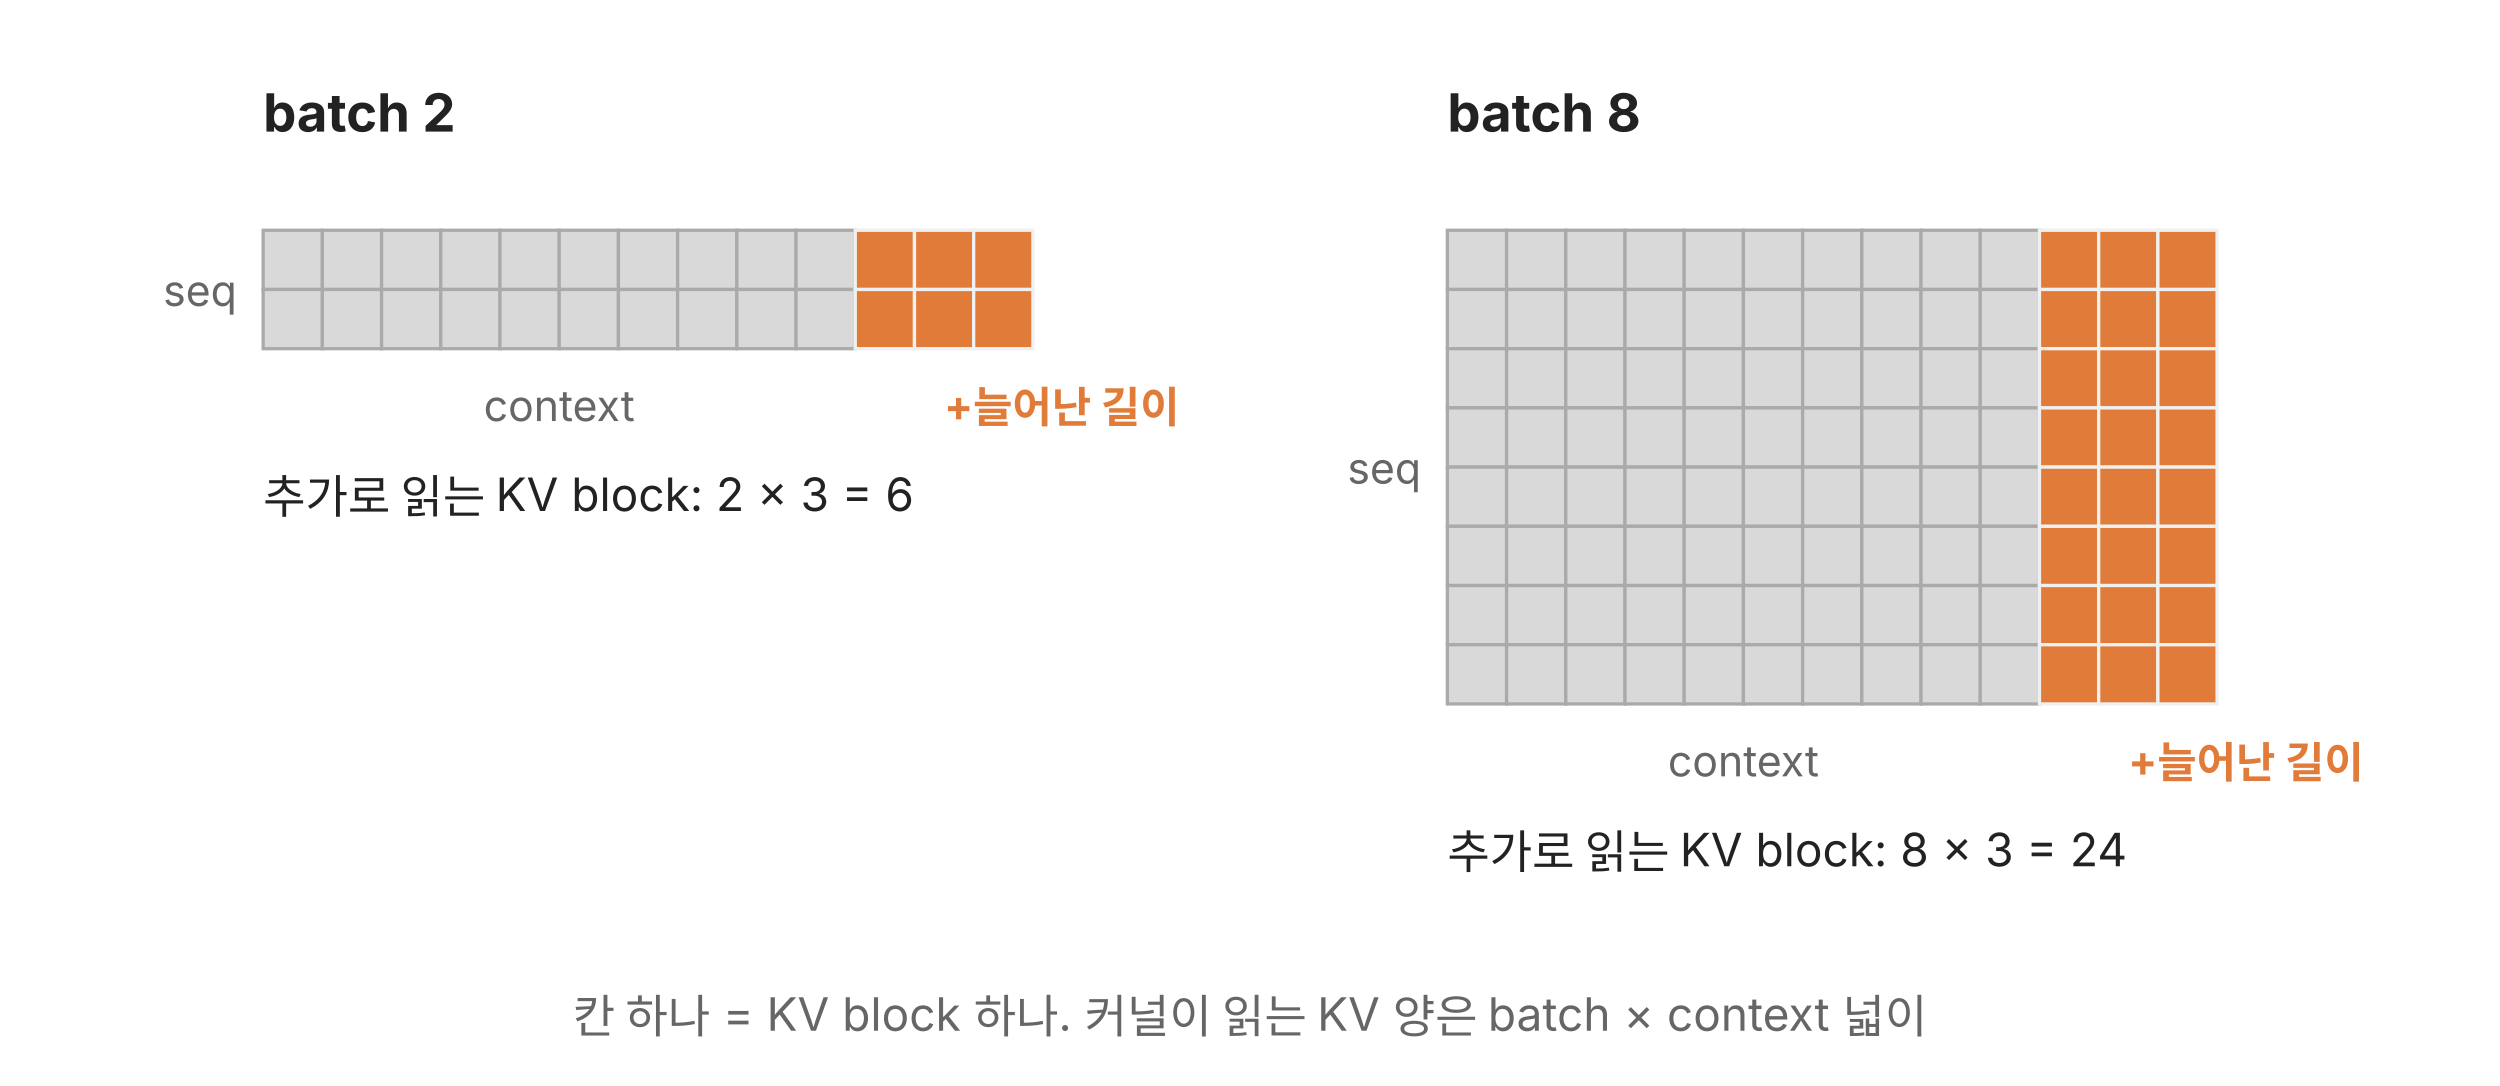
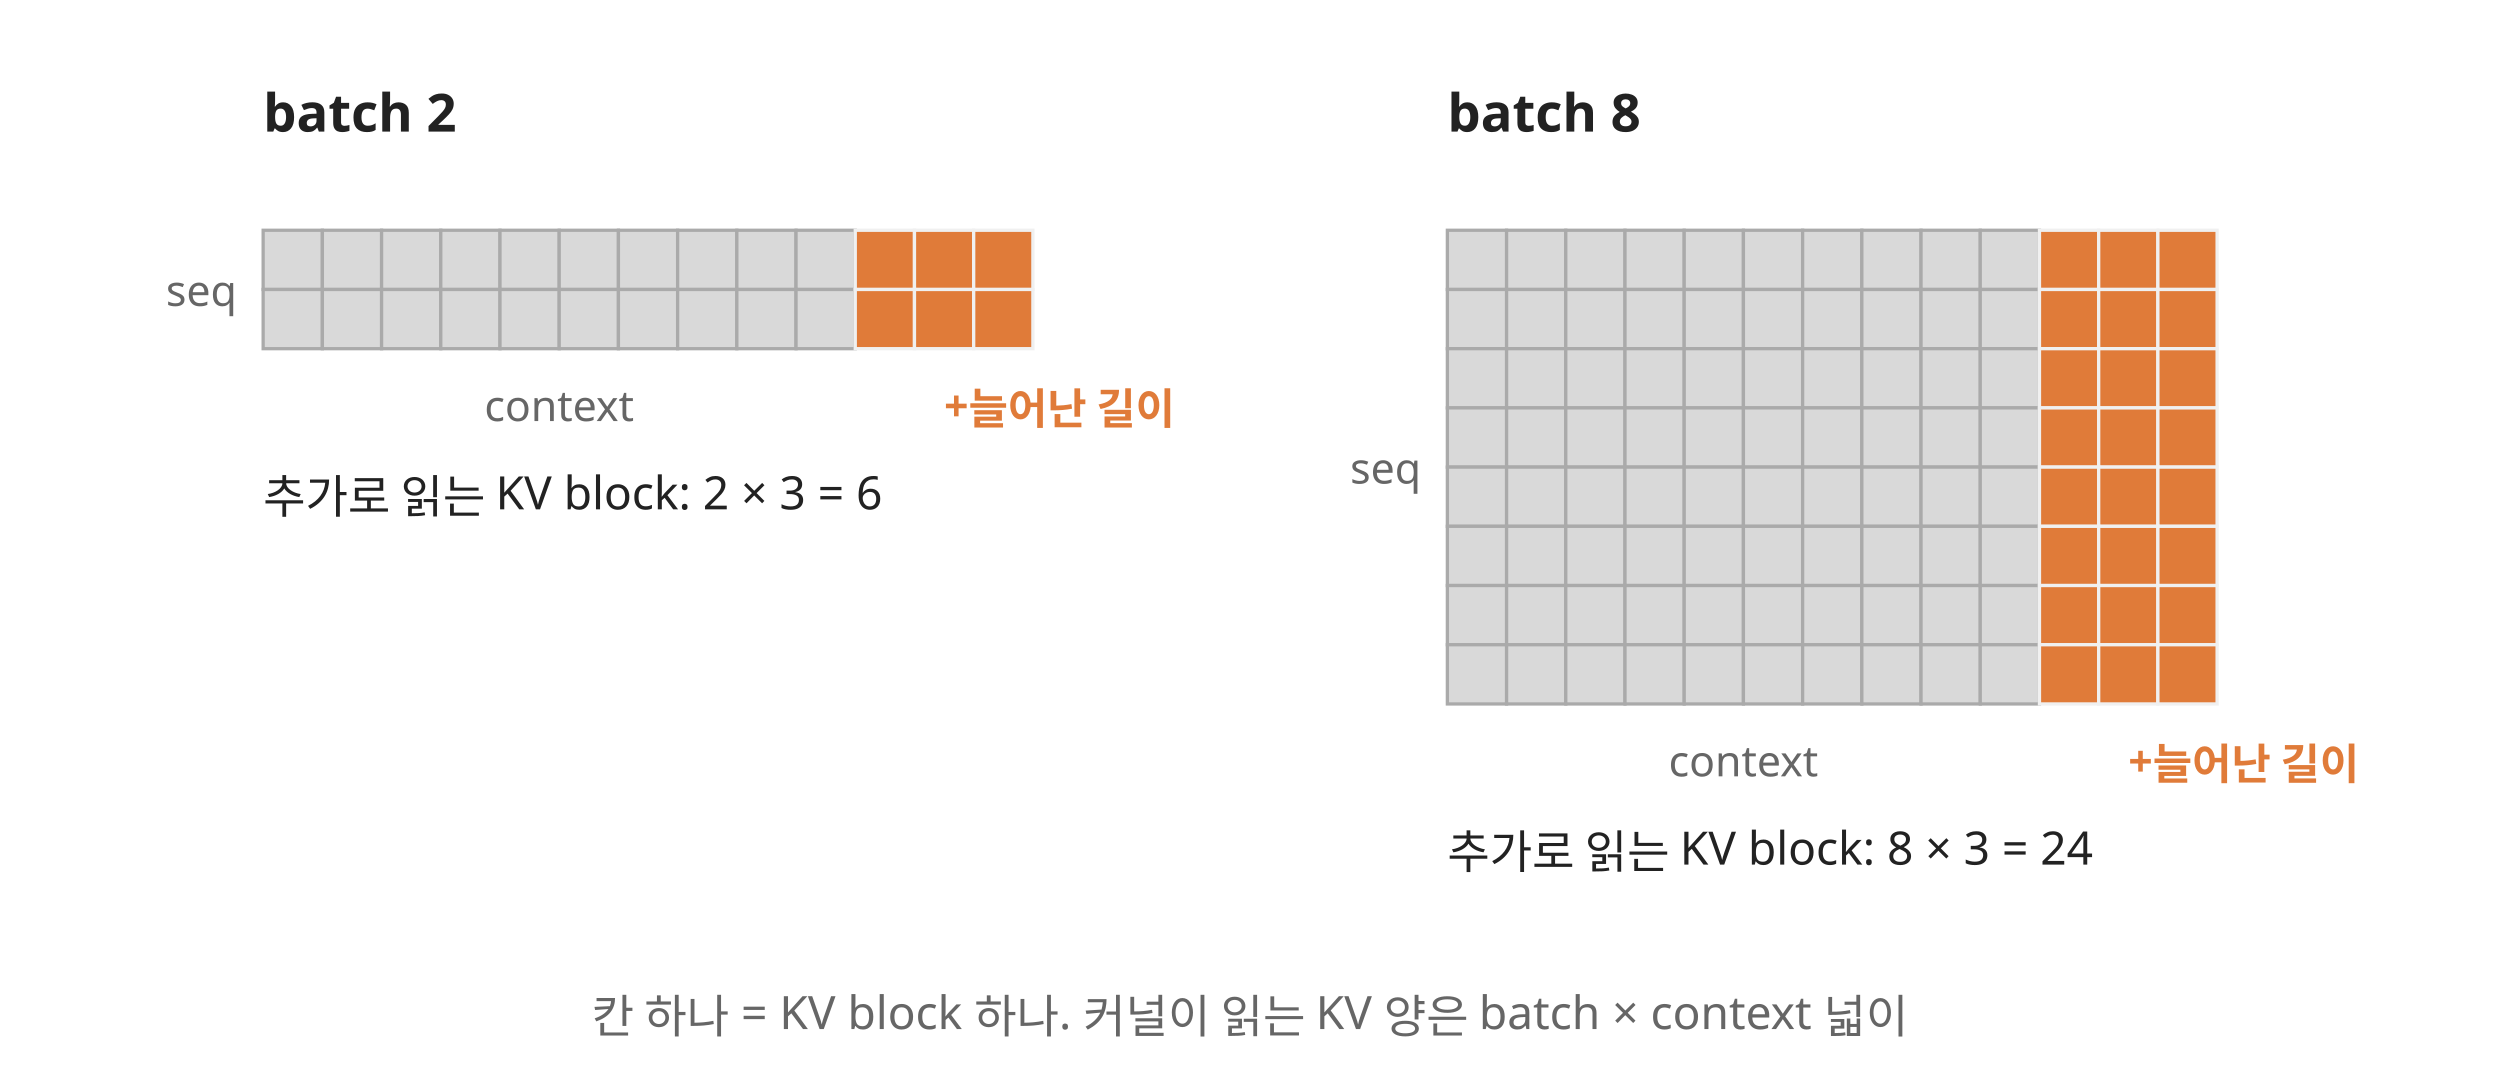
<svg xmlns="http://www.w3.org/2000/svg" viewBox="0 0 760 330" role="img" aria-label="context가 같은 길이만큼 늘 때 batch 2는 KV block 6개, batch 8은 24개를 더 읽는다">
  <defs>
    <pattern id="hatch" width="6" height="6" patternUnits="userSpaceOnUse" patternTransform="rotate(45)">
      <line x1="0" y1="0" x2="0" y2="6" stroke="#bbb" stroke-width="2" />
    </pattern>
  </defs>
-   <style>text{font-family:Pretendard,'Noto Sans KR',Inter,Helvetica,Arial,sans-serif;fill:#222} .sub{fill:#666}</style>
+   <style>text{font-family: 'Pretendard', 'Apple SD Gothic Neo', 'Noto Sans KR', 'Segoe UI', system-ui, -apple-system, sans-serif;fill:#222} .sub{fill:#666}</style>
  <text x="80" y="40" font-size="16" text-anchor="start" font-weight="bold">batch 2</text>
  <rect x="80" y="70" width="18" height="18" fill="#d9d9d9" stroke="#aaa" stroke-width="1" />
  <rect x="98" y="70" width="18" height="18" fill="#d9d9d9" stroke="#aaa" stroke-width="1" />
  <rect x="116" y="70" width="18" height="18" fill="#d9d9d9" stroke="#aaa" stroke-width="1" />
  <rect x="134" y="70" width="18" height="18" fill="#d9d9d9" stroke="#aaa" stroke-width="1" />
  <rect x="152" y="70" width="18" height="18" fill="#d9d9d9" stroke="#aaa" stroke-width="1" />
  <rect x="170" y="70" width="18" height="18" fill="#d9d9d9" stroke="#aaa" stroke-width="1" />
  <rect x="188" y="70" width="18" height="18" fill="#d9d9d9" stroke="#aaa" stroke-width="1" />
  <rect x="206" y="70" width="18" height="18" fill="#d9d9d9" stroke="#aaa" stroke-width="1" />
  <rect x="224" y="70" width="18" height="18" fill="#d9d9d9" stroke="#aaa" stroke-width="1" />
  <rect x="242" y="70" width="18" height="18" fill="#d9d9d9" stroke="#aaa" stroke-width="1" />
  <rect x="80" y="88" width="18" height="18" fill="#d9d9d9" stroke="#aaa" stroke-width="1" />
  <rect x="98" y="88" width="18" height="18" fill="#d9d9d9" stroke="#aaa" stroke-width="1" />
  <rect x="116" y="88" width="18" height="18" fill="#d9d9d9" stroke="#aaa" stroke-width="1" />
  <rect x="134" y="88" width="18" height="18" fill="#d9d9d9" stroke="#aaa" stroke-width="1" />
  <rect x="152" y="88" width="18" height="18" fill="#d9d9d9" stroke="#aaa" stroke-width="1" />
  <rect x="170" y="88" width="18" height="18" fill="#d9d9d9" stroke="#aaa" stroke-width="1" />
  <rect x="188" y="88" width="18" height="18" fill="#d9d9d9" stroke="#aaa" stroke-width="1" />
  <rect x="206" y="88" width="18" height="18" fill="#d9d9d9" stroke="#aaa" stroke-width="1" />
  <rect x="224" y="88" width="18" height="18" fill="#d9d9d9" stroke="#aaa" stroke-width="1" />
  <rect x="242" y="88" width="18" height="18" fill="#d9d9d9" stroke="#aaa" stroke-width="1" />
  <rect x="260" y="70" width="18" height="18" fill="#e07b39" stroke="#f0f0f0" stroke-width="1" />
  <rect x="278" y="70" width="18" height="18" fill="#e07b39" stroke="#f0f0f0" stroke-width="1" />
  <rect x="296" y="70" width="18" height="18" fill="#e07b39" stroke="#f0f0f0" stroke-width="1" />
  <rect x="260" y="88" width="18" height="18" fill="#e07b39" stroke="#f0f0f0" stroke-width="1" />
  <rect x="278" y="88" width="18" height="18" fill="#e07b39" stroke="#f0f0f0" stroke-width="1" />
  <rect x="296" y="88" width="18" height="18" fill="#e07b39" stroke="#f0f0f0" stroke-width="1" />
  <text class="sub" x="72" y="93.0" font-size="13" text-anchor="end">seq</text>
  <text class="sub" x="170.0" y="128" font-size="13" text-anchor="middle">context</text>
  <text x="287.0" y="128" font-size="13" text-anchor="start" font-weight="bold" style="fill:#e07b39">+늘어난 길이</text>
  <text x="80" y="156" font-size="14" text-anchor="start">추가로 읽는 KV block: 2 × 3 = 6</text>
  <text x="440" y="40" font-size="16" text-anchor="start" font-weight="bold">batch 8</text>
  <rect x="440" y="70" width="18" height="18" fill="#d9d9d9" stroke="#aaa" stroke-width="1" />
  <rect x="458" y="70" width="18" height="18" fill="#d9d9d9" stroke="#aaa" stroke-width="1" />
  <rect x="476" y="70" width="18" height="18" fill="#d9d9d9" stroke="#aaa" stroke-width="1" />
  <rect x="494" y="70" width="18" height="18" fill="#d9d9d9" stroke="#aaa" stroke-width="1" />
  <rect x="512" y="70" width="18" height="18" fill="#d9d9d9" stroke="#aaa" stroke-width="1" />
  <rect x="530" y="70" width="18" height="18" fill="#d9d9d9" stroke="#aaa" stroke-width="1" />
  <rect x="548" y="70" width="18" height="18" fill="#d9d9d9" stroke="#aaa" stroke-width="1" />
  <rect x="566" y="70" width="18" height="18" fill="#d9d9d9" stroke="#aaa" stroke-width="1" />
  <rect x="584" y="70" width="18" height="18" fill="#d9d9d9" stroke="#aaa" stroke-width="1" />
  <rect x="602" y="70" width="18" height="18" fill="#d9d9d9" stroke="#aaa" stroke-width="1" />
  <rect x="440" y="88" width="18" height="18" fill="#d9d9d9" stroke="#aaa" stroke-width="1" />
  <rect x="458" y="88" width="18" height="18" fill="#d9d9d9" stroke="#aaa" stroke-width="1" />
  <rect x="476" y="88" width="18" height="18" fill="#d9d9d9" stroke="#aaa" stroke-width="1" />
  <rect x="494" y="88" width="18" height="18" fill="#d9d9d9" stroke="#aaa" stroke-width="1" />
  <rect x="512" y="88" width="18" height="18" fill="#d9d9d9" stroke="#aaa" stroke-width="1" />
  <rect x="530" y="88" width="18" height="18" fill="#d9d9d9" stroke="#aaa" stroke-width="1" />
  <rect x="548" y="88" width="18" height="18" fill="#d9d9d9" stroke="#aaa" stroke-width="1" />
  <rect x="566" y="88" width="18" height="18" fill="#d9d9d9" stroke="#aaa" stroke-width="1" />
  <rect x="584" y="88" width="18" height="18" fill="#d9d9d9" stroke="#aaa" stroke-width="1" />
  <rect x="602" y="88" width="18" height="18" fill="#d9d9d9" stroke="#aaa" stroke-width="1" />
  <rect x="440" y="106" width="18" height="18" fill="#d9d9d9" stroke="#aaa" stroke-width="1" />
  <rect x="458" y="106" width="18" height="18" fill="#d9d9d9" stroke="#aaa" stroke-width="1" />
  <rect x="476" y="106" width="18" height="18" fill="#d9d9d9" stroke="#aaa" stroke-width="1" />
  <rect x="494" y="106" width="18" height="18" fill="#d9d9d9" stroke="#aaa" stroke-width="1" />
  <rect x="512" y="106" width="18" height="18" fill="#d9d9d9" stroke="#aaa" stroke-width="1" />
  <rect x="530" y="106" width="18" height="18" fill="#d9d9d9" stroke="#aaa" stroke-width="1" />
  <rect x="548" y="106" width="18" height="18" fill="#d9d9d9" stroke="#aaa" stroke-width="1" />
  <rect x="566" y="106" width="18" height="18" fill="#d9d9d9" stroke="#aaa" stroke-width="1" />
  <rect x="584" y="106" width="18" height="18" fill="#d9d9d9" stroke="#aaa" stroke-width="1" />
  <rect x="602" y="106" width="18" height="18" fill="#d9d9d9" stroke="#aaa" stroke-width="1" />
  <rect x="440" y="124" width="18" height="18" fill="#d9d9d9" stroke="#aaa" stroke-width="1" />
  <rect x="458" y="124" width="18" height="18" fill="#d9d9d9" stroke="#aaa" stroke-width="1" />
  <rect x="476" y="124" width="18" height="18" fill="#d9d9d9" stroke="#aaa" stroke-width="1" />
  <rect x="494" y="124" width="18" height="18" fill="#d9d9d9" stroke="#aaa" stroke-width="1" />
  <rect x="512" y="124" width="18" height="18" fill="#d9d9d9" stroke="#aaa" stroke-width="1" />
  <rect x="530" y="124" width="18" height="18" fill="#d9d9d9" stroke="#aaa" stroke-width="1" />
  <rect x="548" y="124" width="18" height="18" fill="#d9d9d9" stroke="#aaa" stroke-width="1" />
  <rect x="566" y="124" width="18" height="18" fill="#d9d9d9" stroke="#aaa" stroke-width="1" />
  <rect x="584" y="124" width="18" height="18" fill="#d9d9d9" stroke="#aaa" stroke-width="1" />
  <rect x="602" y="124" width="18" height="18" fill="#d9d9d9" stroke="#aaa" stroke-width="1" />
  <rect x="440" y="142" width="18" height="18" fill="#d9d9d9" stroke="#aaa" stroke-width="1" />
  <rect x="458" y="142" width="18" height="18" fill="#d9d9d9" stroke="#aaa" stroke-width="1" />
  <rect x="476" y="142" width="18" height="18" fill="#d9d9d9" stroke="#aaa" stroke-width="1" />
  <rect x="494" y="142" width="18" height="18" fill="#d9d9d9" stroke="#aaa" stroke-width="1" />
  <rect x="512" y="142" width="18" height="18" fill="#d9d9d9" stroke="#aaa" stroke-width="1" />
  <rect x="530" y="142" width="18" height="18" fill="#d9d9d9" stroke="#aaa" stroke-width="1" />
  <rect x="548" y="142" width="18" height="18" fill="#d9d9d9" stroke="#aaa" stroke-width="1" />
  <rect x="566" y="142" width="18" height="18" fill="#d9d9d9" stroke="#aaa" stroke-width="1" />
  <rect x="584" y="142" width="18" height="18" fill="#d9d9d9" stroke="#aaa" stroke-width="1" />
  <rect x="602" y="142" width="18" height="18" fill="#d9d9d9" stroke="#aaa" stroke-width="1" />
  <rect x="440" y="160" width="18" height="18" fill="#d9d9d9" stroke="#aaa" stroke-width="1" />
  <rect x="458" y="160" width="18" height="18" fill="#d9d9d9" stroke="#aaa" stroke-width="1" />
  <rect x="476" y="160" width="18" height="18" fill="#d9d9d9" stroke="#aaa" stroke-width="1" />
  <rect x="494" y="160" width="18" height="18" fill="#d9d9d9" stroke="#aaa" stroke-width="1" />
  <rect x="512" y="160" width="18" height="18" fill="#d9d9d9" stroke="#aaa" stroke-width="1" />
  <rect x="530" y="160" width="18" height="18" fill="#d9d9d9" stroke="#aaa" stroke-width="1" />
  <rect x="548" y="160" width="18" height="18" fill="#d9d9d9" stroke="#aaa" stroke-width="1" />
  <rect x="566" y="160" width="18" height="18" fill="#d9d9d9" stroke="#aaa" stroke-width="1" />
  <rect x="584" y="160" width="18" height="18" fill="#d9d9d9" stroke="#aaa" stroke-width="1" />
  <rect x="602" y="160" width="18" height="18" fill="#d9d9d9" stroke="#aaa" stroke-width="1" />
  <rect x="440" y="178" width="18" height="18" fill="#d9d9d9" stroke="#aaa" stroke-width="1" />
  <rect x="458" y="178" width="18" height="18" fill="#d9d9d9" stroke="#aaa" stroke-width="1" />
  <rect x="476" y="178" width="18" height="18" fill="#d9d9d9" stroke="#aaa" stroke-width="1" />
  <rect x="494" y="178" width="18" height="18" fill="#d9d9d9" stroke="#aaa" stroke-width="1" />
  <rect x="512" y="178" width="18" height="18" fill="#d9d9d9" stroke="#aaa" stroke-width="1" />
  <rect x="530" y="178" width="18" height="18" fill="#d9d9d9" stroke="#aaa" stroke-width="1" />
  <rect x="548" y="178" width="18" height="18" fill="#d9d9d9" stroke="#aaa" stroke-width="1" />
  <rect x="566" y="178" width="18" height="18" fill="#d9d9d9" stroke="#aaa" stroke-width="1" />
  <rect x="584" y="178" width="18" height="18" fill="#d9d9d9" stroke="#aaa" stroke-width="1" />
  <rect x="602" y="178" width="18" height="18" fill="#d9d9d9" stroke="#aaa" stroke-width="1" />
  <rect x="440" y="196" width="18" height="18" fill="#d9d9d9" stroke="#aaa" stroke-width="1" />
  <rect x="458" y="196" width="18" height="18" fill="#d9d9d9" stroke="#aaa" stroke-width="1" />
  <rect x="476" y="196" width="18" height="18" fill="#d9d9d9" stroke="#aaa" stroke-width="1" />
  <rect x="494" y="196" width="18" height="18" fill="#d9d9d9" stroke="#aaa" stroke-width="1" />
  <rect x="512" y="196" width="18" height="18" fill="#d9d9d9" stroke="#aaa" stroke-width="1" />
  <rect x="530" y="196" width="18" height="18" fill="#d9d9d9" stroke="#aaa" stroke-width="1" />
  <rect x="548" y="196" width="18" height="18" fill="#d9d9d9" stroke="#aaa" stroke-width="1" />
  <rect x="566" y="196" width="18" height="18" fill="#d9d9d9" stroke="#aaa" stroke-width="1" />
  <rect x="584" y="196" width="18" height="18" fill="#d9d9d9" stroke="#aaa" stroke-width="1" />
  <rect x="602" y="196" width="18" height="18" fill="#d9d9d9" stroke="#aaa" stroke-width="1" />
  <rect x="620" y="70" width="18" height="18" fill="#e07b39" stroke="#f0f0f0" stroke-width="1" />
  <rect x="638" y="70" width="18" height="18" fill="#e07b39" stroke="#f0f0f0" stroke-width="1" />
  <rect x="656" y="70" width="18" height="18" fill="#e07b39" stroke="#f0f0f0" stroke-width="1" />
  <rect x="620" y="88" width="18" height="18" fill="#e07b39" stroke="#f0f0f0" stroke-width="1" />
  <rect x="638" y="88" width="18" height="18" fill="#e07b39" stroke="#f0f0f0" stroke-width="1" />
  <rect x="656" y="88" width="18" height="18" fill="#e07b39" stroke="#f0f0f0" stroke-width="1" />
  <rect x="620" y="106" width="18" height="18" fill="#e07b39" stroke="#f0f0f0" stroke-width="1" />
  <rect x="638" y="106" width="18" height="18" fill="#e07b39" stroke="#f0f0f0" stroke-width="1" />
  <rect x="656" y="106" width="18" height="18" fill="#e07b39" stroke="#f0f0f0" stroke-width="1" />
  <rect x="620" y="124" width="18" height="18" fill="#e07b39" stroke="#f0f0f0" stroke-width="1" />
  <rect x="638" y="124" width="18" height="18" fill="#e07b39" stroke="#f0f0f0" stroke-width="1" />
  <rect x="656" y="124" width="18" height="18" fill="#e07b39" stroke="#f0f0f0" stroke-width="1" />
  <rect x="620" y="142" width="18" height="18" fill="#e07b39" stroke="#f0f0f0" stroke-width="1" />
  <rect x="638" y="142" width="18" height="18" fill="#e07b39" stroke="#f0f0f0" stroke-width="1" />
  <rect x="656" y="142" width="18" height="18" fill="#e07b39" stroke="#f0f0f0" stroke-width="1" />
  <rect x="620" y="160" width="18" height="18" fill="#e07b39" stroke="#f0f0f0" stroke-width="1" />
  <rect x="638" y="160" width="18" height="18" fill="#e07b39" stroke="#f0f0f0" stroke-width="1" />
  <rect x="656" y="160" width="18" height="18" fill="#e07b39" stroke="#f0f0f0" stroke-width="1" />
  <rect x="620" y="178" width="18" height="18" fill="#e07b39" stroke="#f0f0f0" stroke-width="1" />
  <rect x="638" y="178" width="18" height="18" fill="#e07b39" stroke="#f0f0f0" stroke-width="1" />
  <rect x="656" y="178" width="18" height="18" fill="#e07b39" stroke="#f0f0f0" stroke-width="1" />
  <rect x="620" y="196" width="18" height="18" fill="#e07b39" stroke="#f0f0f0" stroke-width="1" />
  <rect x="638" y="196" width="18" height="18" fill="#e07b39" stroke="#f0f0f0" stroke-width="1" />
  <rect x="656" y="196" width="18" height="18" fill="#e07b39" stroke="#f0f0f0" stroke-width="1" />
  <text class="sub" x="432" y="147.0" font-size="13" text-anchor="end">seq</text>
  <text class="sub" x="530.0" y="236" font-size="13" text-anchor="middle">context</text>
  <text x="647.0" y="236" font-size="13" text-anchor="start" font-weight="bold" style="fill:#e07b39">+늘어난 길이</text>
  <text x="440" y="264" font-size="14" text-anchor="start">추가로 읽는 KV block: 8 × 3 = 24</text>
  <text class="sub" x="380.0" y="314" font-size="14" text-anchor="middle">칸 하나 = KV block 하나. 커널이 읽는 KV 양은 batch × context 넓이</text>
</svg>
